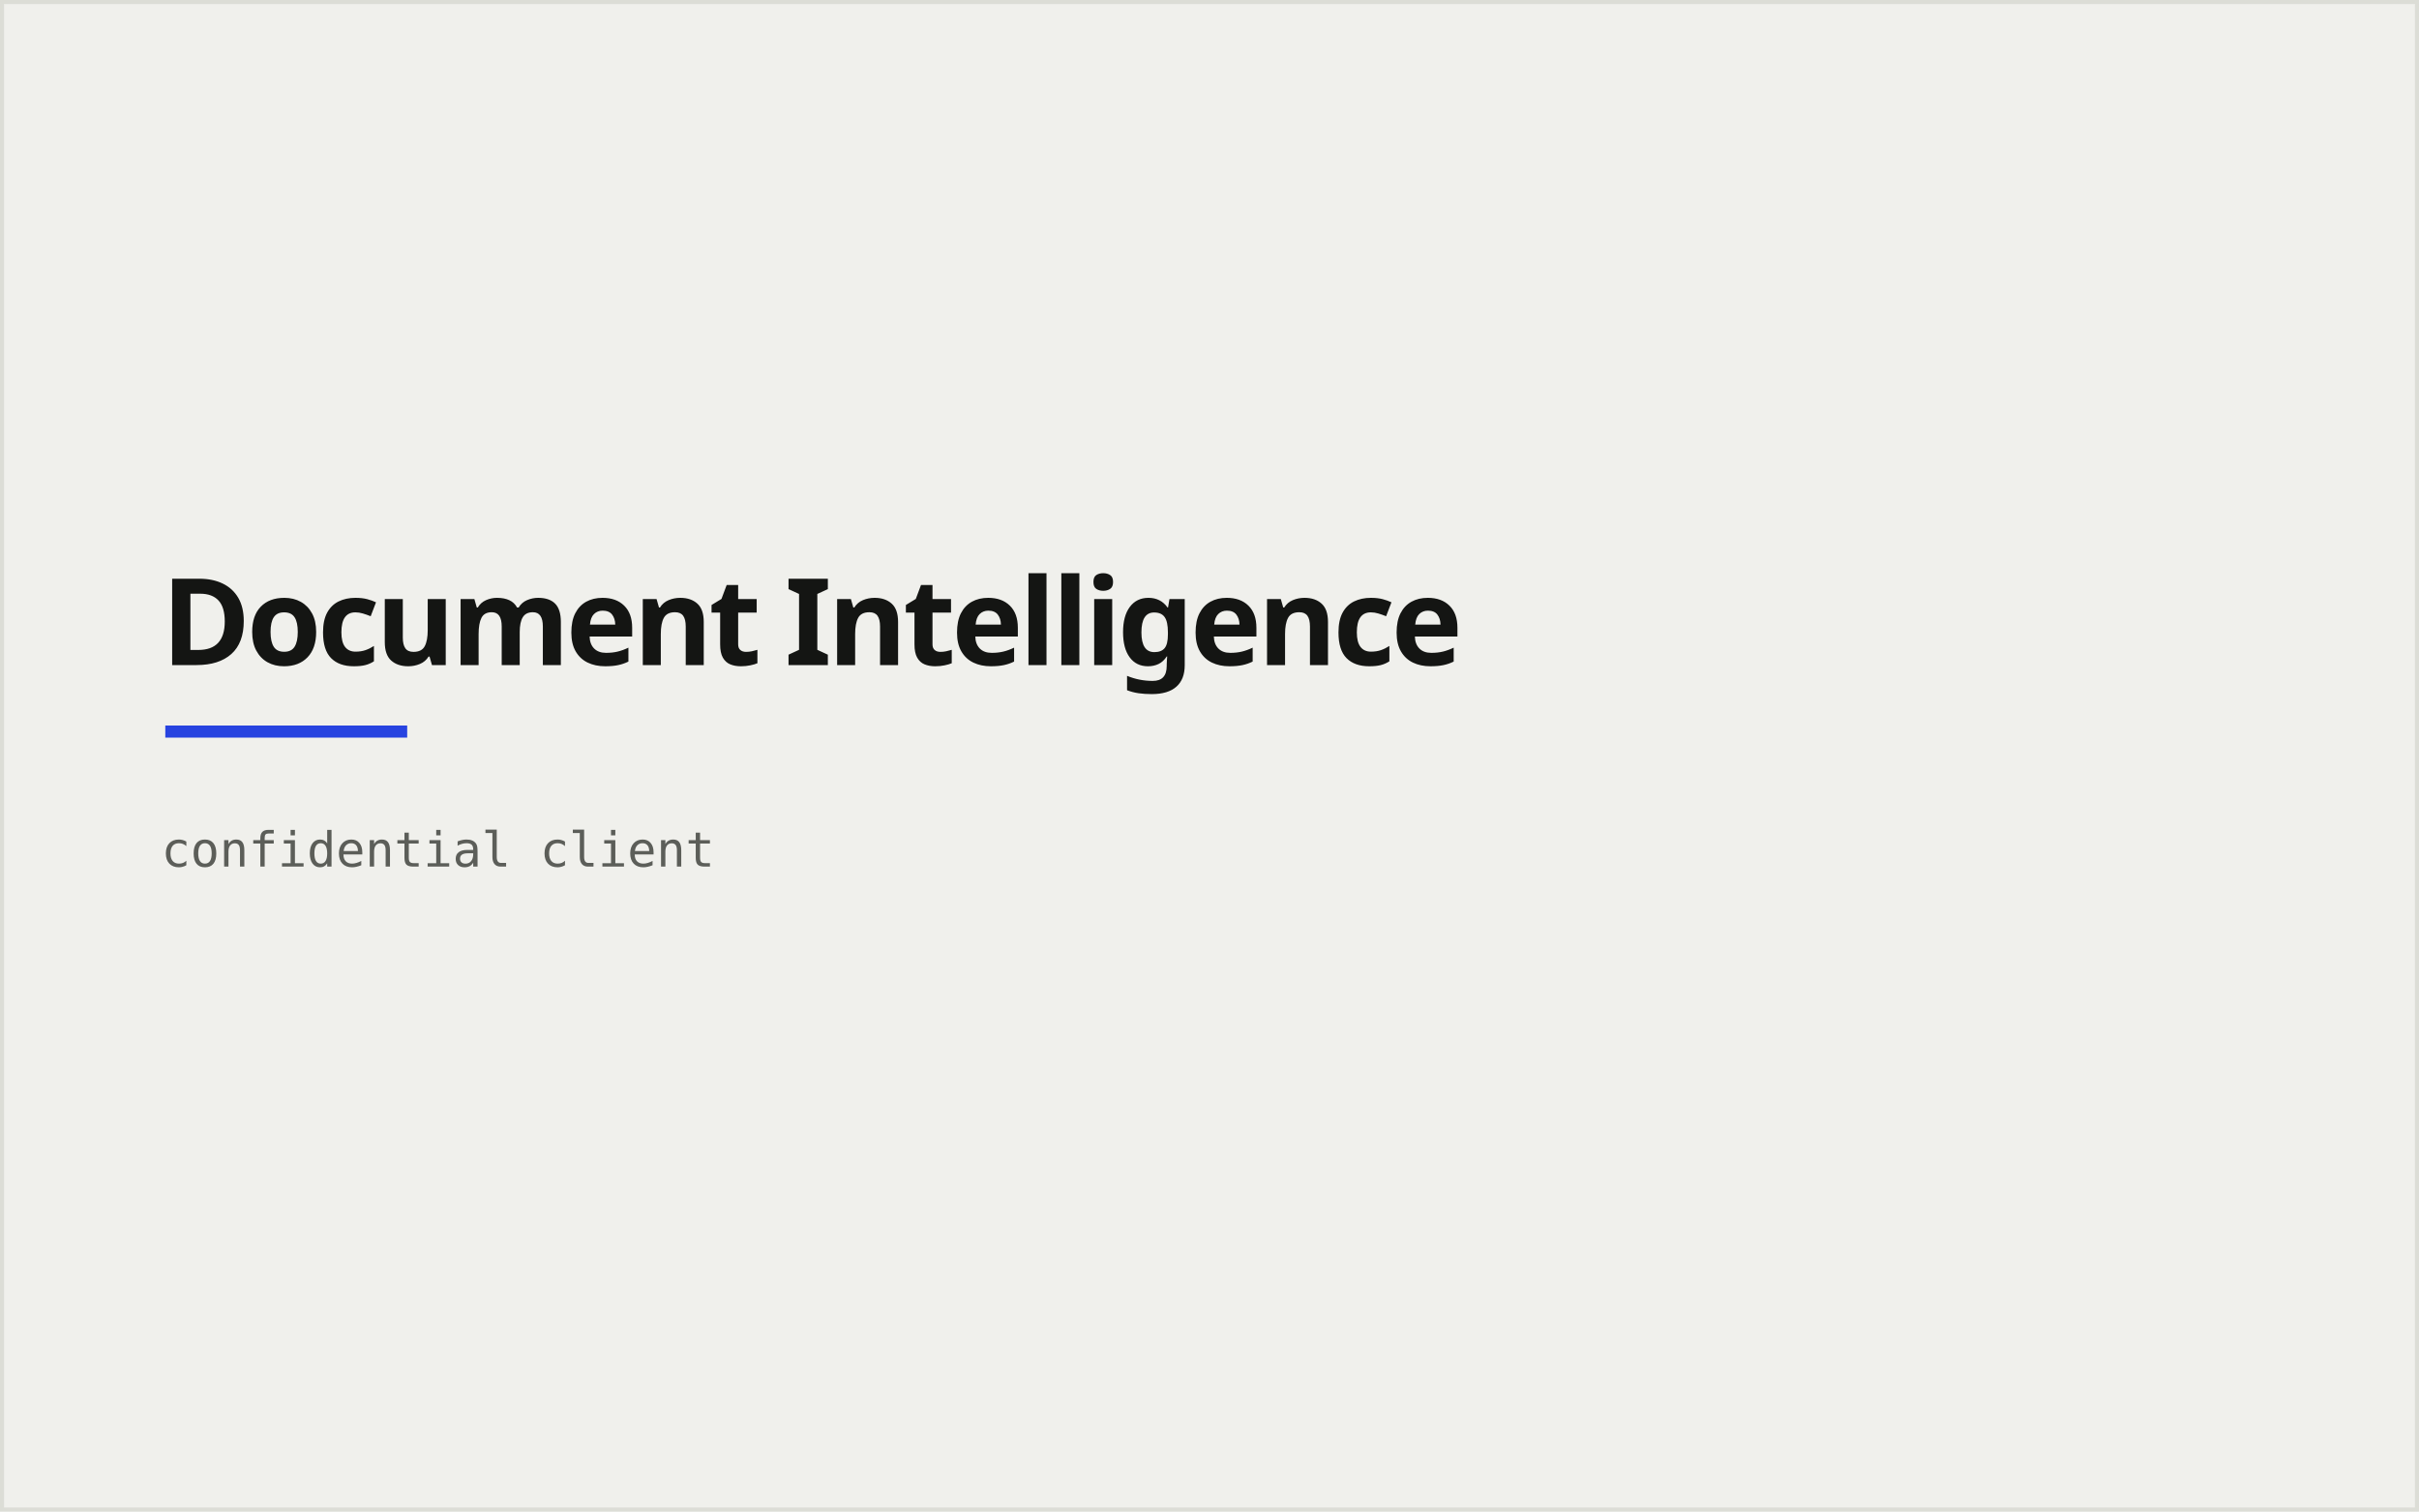
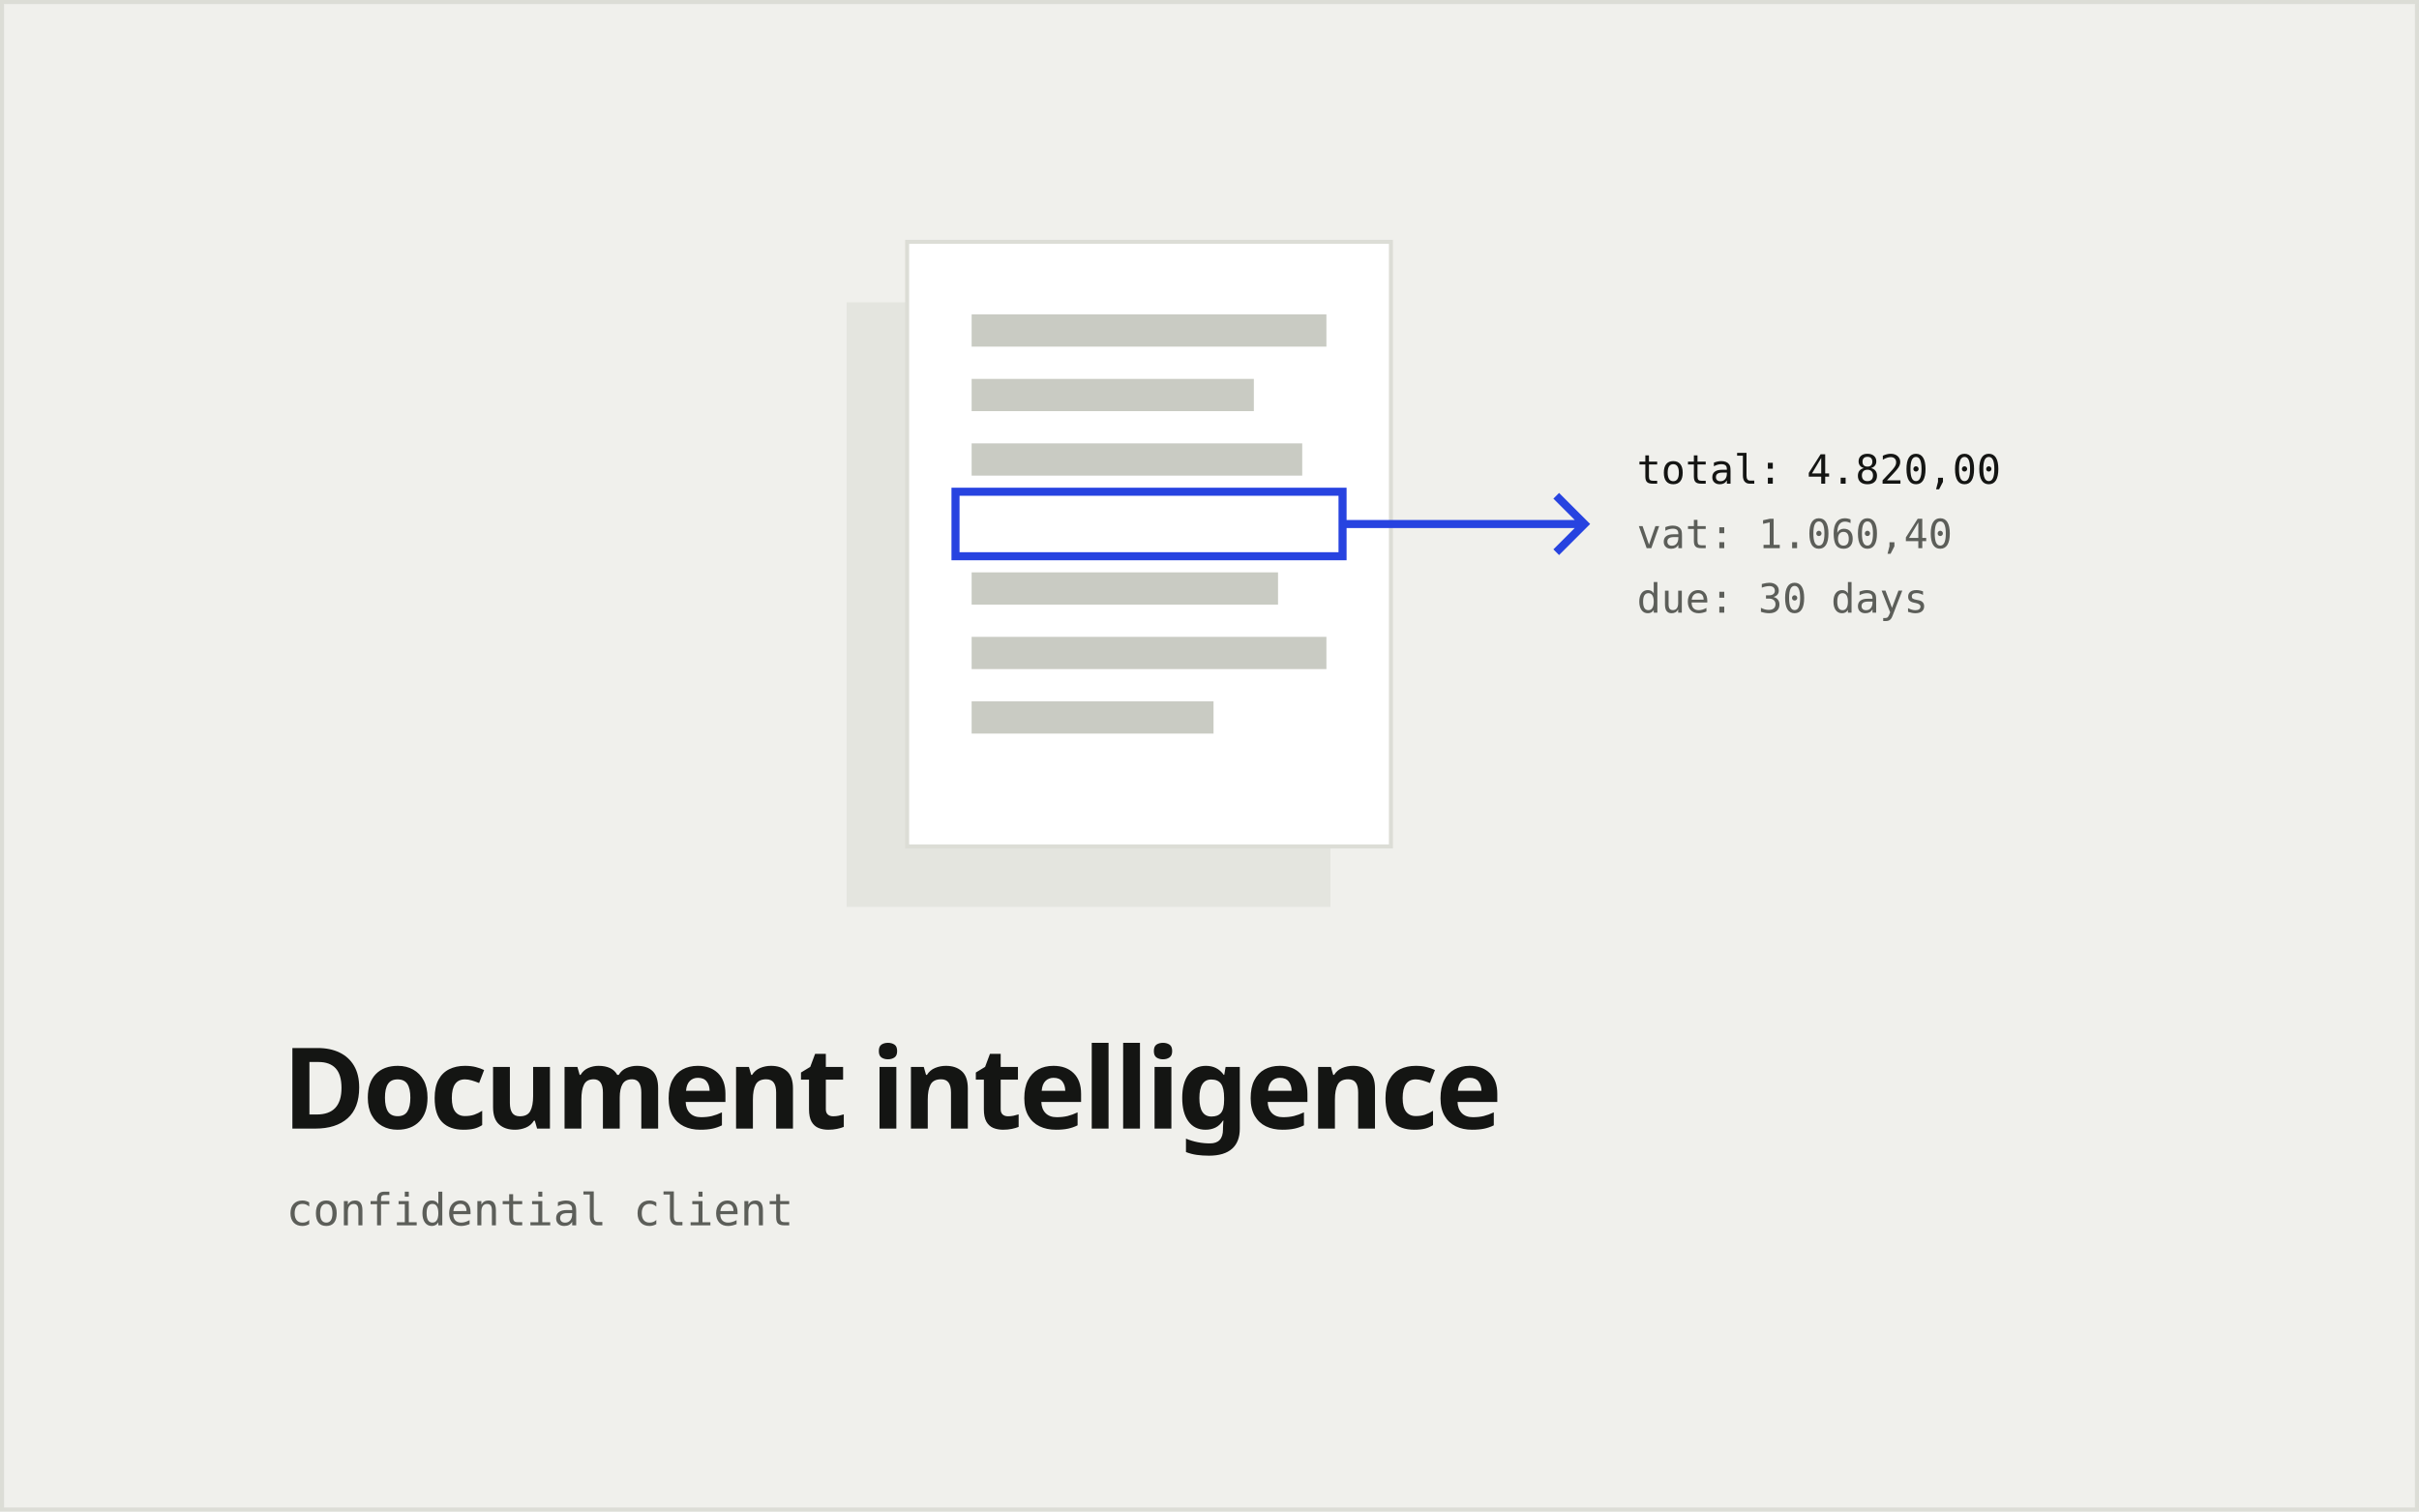
<svg xmlns="http://www.w3.org/2000/svg" width="1200" height="750" viewBox="0 0 1200 750">
  <rect width="1200" height="750" fill="#f0f0ec" />
  <rect x="1" y="1" width="1198" height="748" fill="none" stroke="#dcddd6" stroke-width="2" />
-   <text x="80" y="330" font-family="Space Grotesk, sans-serif" font-size="60" font-weight="700" fill="#141513" letter-spacing="-2">Document Intelligence</text>
-   <rect x="82" y="360" width="120" height="6" fill="#2743e0" />
-   <text x="80" y="430" font-family="IBM Plex Mono, monospace" font-size="24" fill="#5c5e59">confidential client</text>
+   <rect x="420" y="150" width="240" height="300" fill="#e4e5df" />
+   <rect x="450" y="120" width="240" height="300" fill="#ffffff" stroke="#dcddd6" stroke-width="2" />
+   <g fill="#c9cbc3">
+     <rect x="482" y="156" width="176" height="16" />
+     <rect x="482" y="188" width="140" height="16" />
+     <rect x="482" y="220" width="164" height="16" />
+     <rect x="482" y="284" width="152" height="16" />
+     <rect x="482" y="316" width="176" height="16" />
+     <rect x="482" y="348" width="120" height="16" />
+   </g>
+   <rect x="474" y="244" width="192" height="32" fill="none" stroke="#2743e0" stroke-width="4" />
+   <g stroke="#2743e0" stroke-width="4" fill="none">
+     <path d="M666 260h120m-14-14 14 14-14 14" />
+   </g>
+   <g font-family="IBM Plex Mono, monospace" font-size="20" fill="#141513">
+     <text x="812" y="240">total: 4.820,00</text>
+     <text x="812" y="272" fill="#5c5e59">vat:   1.060,40</text>
+     <text x="812" y="304" fill="#5c5e59">due:   30 days</text>
+   </g>
+   <text x="140" y="560" font-family="Space Grotesk, sans-serif" font-size="56" font-weight="700" fill="#141513" letter-spacing="-1.5">Document intelligence</text>
+   <text x="142" y="608" font-family="IBM Plex Mono, monospace" font-size="22" fill="#5c5e59">confidential client</text>
</svg>
